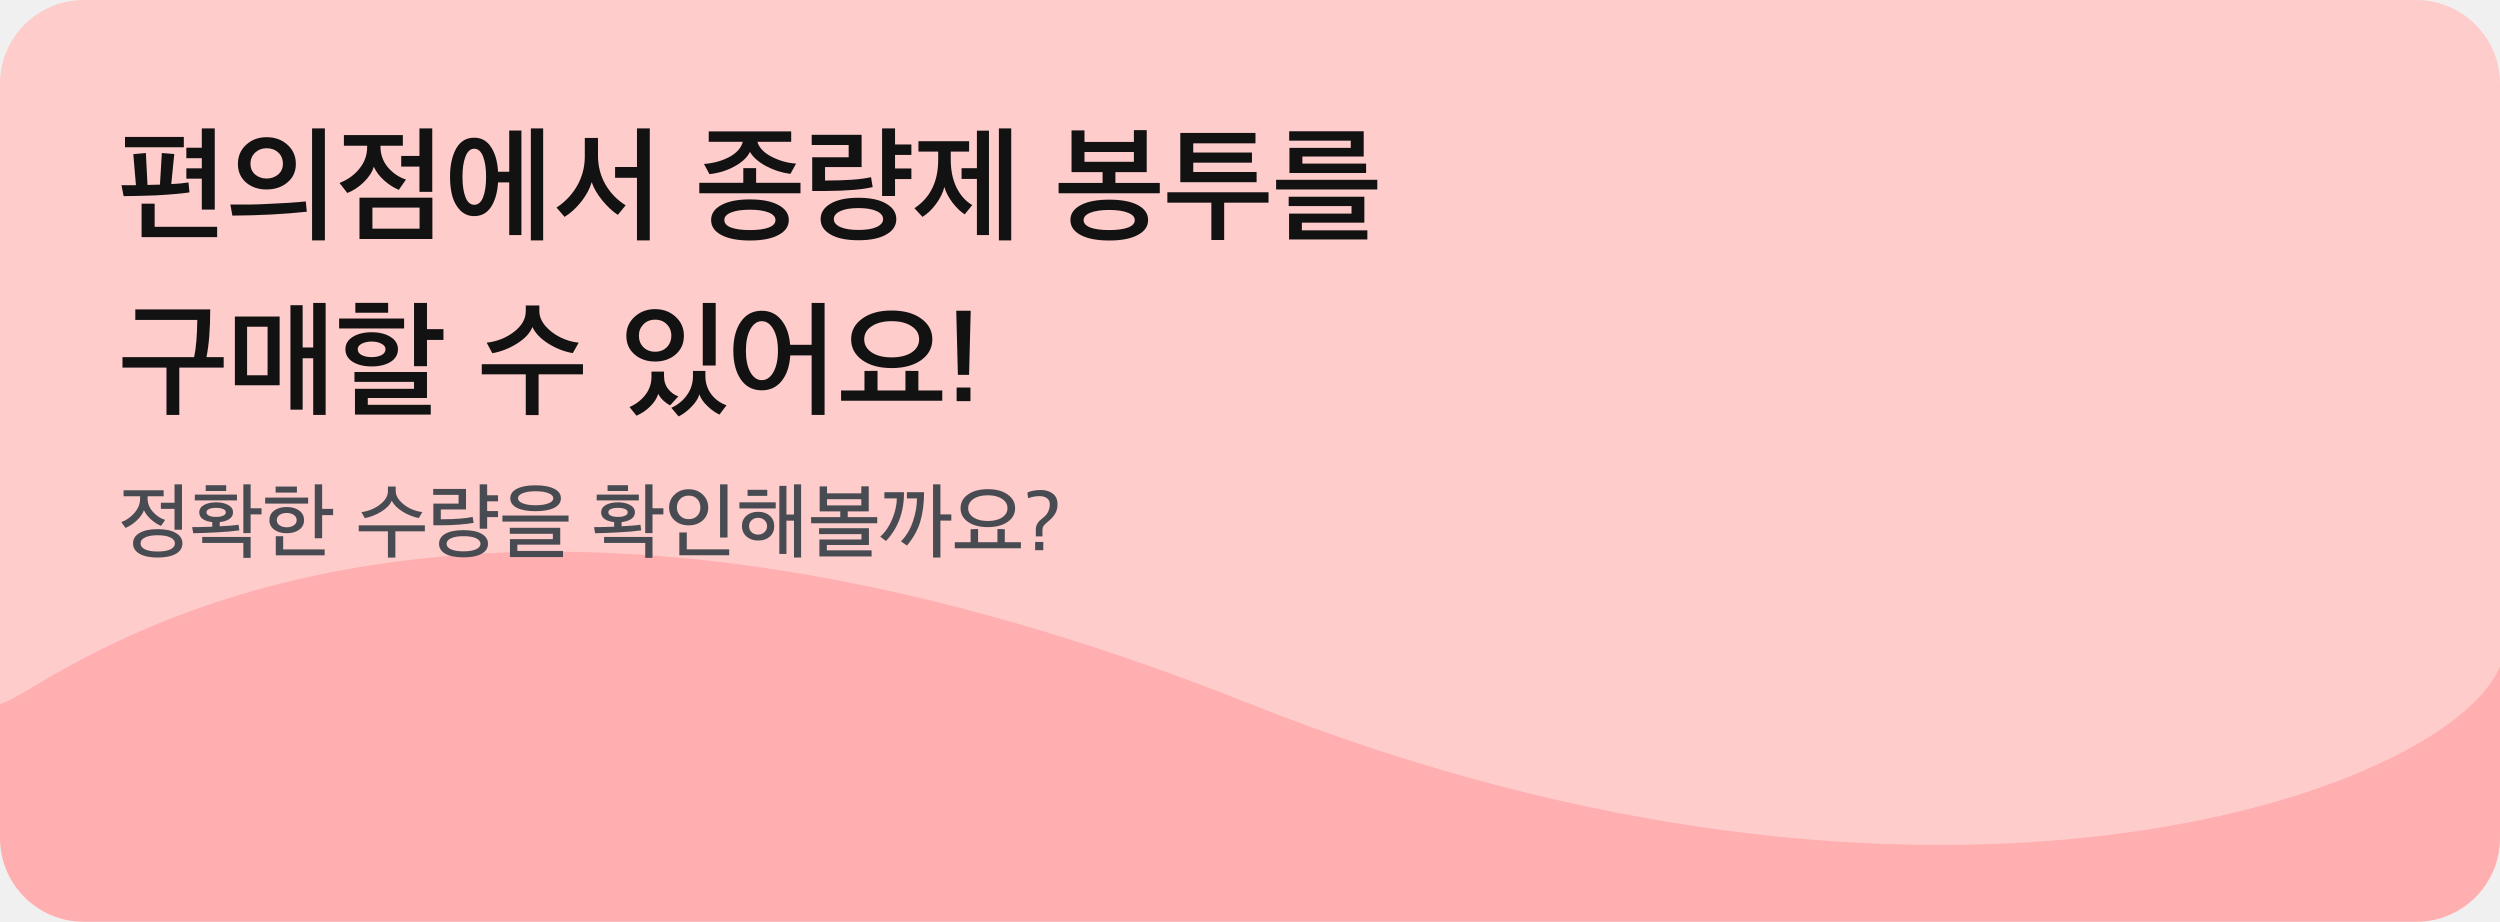
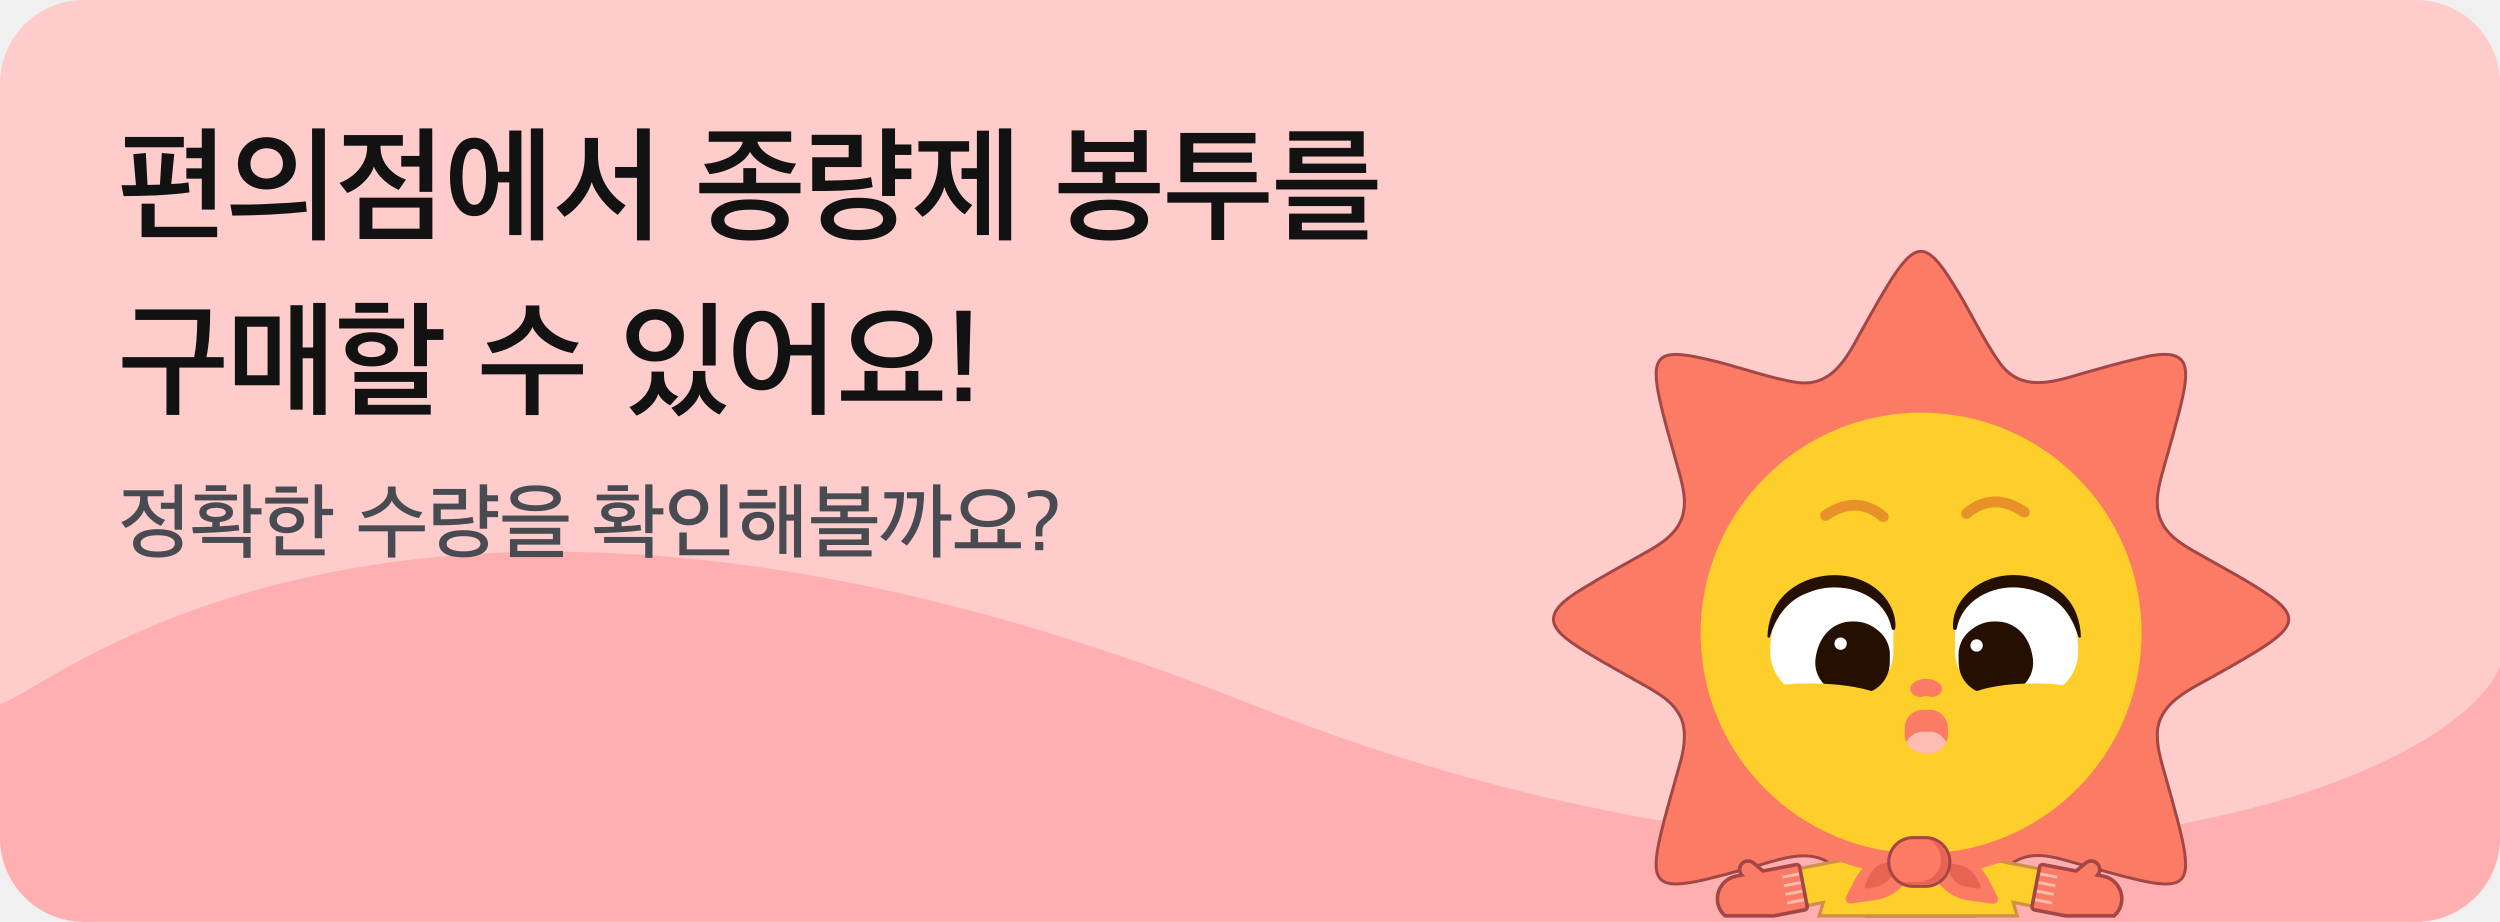
<svg xmlns="http://www.w3.org/2000/svg" width="358" height="132" viewBox="0 0 358 132" fill="none">
  <rect width="358" height="130" rx="12" fill="#FFCCCC" />
  <path fill-rule="evenodd" clip-rule="evenodd" d="M0 100.786V120C0 126.624 5.367 131.995 11.99 132C11.994 132 11.997 132 12 132H346C346.003 132 346.006 132 346.01 132C352.633 131.995 358 126.624 358 120V95.421C350.617 113.466 276.998 139.804 179 100.786C72.455 58.364 19.939 89.368 4.499 98.483C2.187 99.848 0.706 100.722 0 100.786Z" fill="#FFAFAF" />
  <path d="M20.888 21.912L21.122 26.484L22.4 26.448H22.904L23.174 21.912L24.956 22.056L24.524 26.358C25.448 26.322 26.27 26.244 26.99 26.124L27.134 27.546C26.21 27.702 24.608 27.846 22.328 27.978C20.264 28.05 18.722 28.086 17.702 28.086L17.396 26.52H19.466L19.088 22.074L20.888 21.912ZM26.684 22.65V21.156H28.898V18.384H30.752V30.012H28.898V25.584H26.684V24.108H28.898V22.65H26.684ZM31.094 33.954H20.276V29.166H22.148V32.478H31.094V33.954ZM26.324 21.084H17.9V19.608H26.324V21.084ZM42.366 23.478C42.366 24.57 41.964 25.452 41.16 26.124C40.368 26.796 39.372 27.132 38.172 27.132C36.984 27.132 36 26.796 35.22 26.124C34.452 25.44 34.068 24.558 34.068 23.478C34.068 22.374 34.458 21.462 35.238 20.742C36.03 20.01 37.008 19.644 38.172 19.644C39.372 19.644 40.368 20.004 41.16 20.724C41.964 21.444 42.366 22.362 42.366 23.478ZM40.512 23.46C40.512 22.788 40.29 22.248 39.846 21.84C39.402 21.432 38.844 21.228 38.172 21.228C37.536 21.228 36.99 21.438 36.534 21.858C36.09 22.278 35.868 22.812 35.868 23.46C35.868 24.084 36.09 24.594 36.534 24.99C36.99 25.374 37.536 25.566 38.172 25.566C38.82 25.566 39.372 25.374 39.828 24.99C40.284 24.594 40.512 24.084 40.512 23.46ZM46.524 18.384V34.422H44.688V18.384H46.524ZM43.788 28.842L43.932 30.318C40.716 30.666 37.164 30.852 33.276 30.876L32.988 29.292C35.112 29.316 36.888 29.286 38.316 29.202C40.476 29.118 42.3 28.998 43.788 28.842ZM61.918 34.224H51.478V28.302H61.918V34.224ZM49.246 20.868V19.338H57.688V20.868H54.484V20.994C54.484 22.122 54.838 23.112 55.546 23.964C56.266 24.804 57.13 25.386 58.138 25.71L57.112 27.186C56.404 26.898 55.708 26.454 55.024 25.854C54.352 25.254 53.854 24.594 53.53 23.874C53.302 24.642 52.816 25.386 52.072 26.106C51.34 26.814 50.56 27.324 49.732 27.636L48.616 26.196C49.78 25.752 50.728 25.074 51.46 24.162C52.204 23.25 52.576 22.212 52.576 21.048V20.868H49.246ZM61.9 27.474H60.064V23.856H57.454V22.326H60.064V18.384H61.9V27.474ZM60.082 32.748V29.724H53.332V32.748H60.082ZM74.667 33.666H72.921V26.124H71.319C71.235 27.552 70.905 28.716 70.329 29.616C69.753 30.504 68.943 30.948 67.899 30.948C67.131 30.948 66.477 30.684 65.937 30.156C65.409 29.628 65.025 28.956 64.785 28.14C64.557 27.312 64.443 26.37 64.443 25.314C64.443 23.694 64.731 22.356 65.307 21.3C65.895 20.244 66.759 19.716 67.899 19.716C68.943 19.716 69.753 20.172 70.329 21.084C70.917 21.984 71.247 23.154 71.319 24.594H72.921V18.69H74.667V33.666ZM77.781 34.422H76.017V18.384H77.781V34.422ZM69.177 28.248C69.465 27.516 69.609 26.544 69.609 25.332C69.609 24.12 69.465 23.148 69.177 22.416C68.889 21.672 68.469 21.3 67.917 21.3C67.365 21.3 66.945 21.672 66.657 22.416C66.369 23.148 66.225 24.12 66.225 25.332C66.225 26.532 66.369 27.498 66.657 28.23C66.945 28.962 67.365 29.328 67.917 29.328C68.469 29.328 68.889 28.968 69.177 28.248ZM93.049 34.422H91.213V25.458H88.081V23.91H91.213V18.384H93.049V34.422ZM89.593 29.4L88.477 30.768C87.757 30.312 87.019 29.628 86.263 28.716C85.519 27.804 85.009 26.928 84.733 26.088C84.457 27.036 83.953 27.972 83.221 28.896C82.501 29.808 81.709 30.528 80.845 31.056L79.693 29.724C80.953 28.896 81.943 27.846 82.663 26.574C83.383 25.302 83.743 23.91 83.743 22.398V19.752H85.633V22.29C85.633 23.79 85.987 25.164 86.695 26.412C87.415 27.648 88.381 28.644 89.593 29.4ZM112.956 31.506C112.956 32.418 112.464 33.132 111.48 33.648C110.508 34.176 109.146 34.44 107.394 34.44C105.642 34.44 104.274 34.176 103.29 33.648C102.318 33.132 101.832 32.418 101.832 31.506C101.832 30.606 102.318 29.892 103.29 29.364C104.274 28.824 105.636 28.554 107.376 28.554C109.128 28.554 110.496 28.824 111.48 29.364C112.464 29.892 112.956 30.606 112.956 31.506ZM114 23.424L113.19 24.9C111.966 24.744 110.802 24.372 109.698 23.784C108.594 23.184 107.826 22.506 107.394 21.75C107.022 22.53 106.29 23.22 105.198 23.82C104.118 24.42 102.918 24.792 101.598 24.936L100.806 23.478C102.15 23.382 103.356 23.052 104.424 22.488C105.492 21.912 106.14 21.186 106.368 20.31H101.49V18.816H113.298V20.31H108.456C108.708 21.162 109.392 21.876 110.508 22.452C111.636 23.028 112.8 23.352 114 23.424ZM114.63 27.672H100.14V26.178H106.44V24.072H108.276V26.178H114.63V27.672ZM111.048 31.506C111.048 31.05 110.718 30.69 110.058 30.426C109.41 30.162 108.516 30.03 107.376 30.03C106.248 30.03 105.354 30.162 104.694 30.426C104.046 30.69 103.722 31.05 103.722 31.506C103.722 31.974 104.046 32.334 104.694 32.586C105.342 32.826 106.236 32.946 107.376 32.946C108.528 32.946 109.428 32.826 110.076 32.586C110.724 32.334 111.048 31.974 111.048 31.506ZM126.91 29.166C127.87 29.718 128.35 30.456 128.35 31.38C128.35 32.304 127.876 33.036 126.928 33.576C125.98 34.128 124.648 34.404 122.932 34.404C121.216 34.404 119.884 34.128 118.936 33.576C117.988 33.036 117.514 32.304 117.514 31.38C117.514 30.456 117.988 29.718 118.936 29.166C119.884 28.602 121.216 28.32 122.932 28.32C124.636 28.32 125.962 28.602 126.91 29.166ZM124.732 25.368L124.966 26.79C123.538 27.138 121.33 27.324 118.342 27.348H116.308V22.524H121.528V20.76H116.236V19.302H123.382V23.928H118.144V25.854C121.18 25.854 123.376 25.692 124.732 25.368ZM130.51 24.126V25.638H128.17V28.068H126.316V18.384H128.17V20.688H130.51V22.182H128.17V24.126H130.51ZM125.524 30.228C124.9 29.94 124.036 29.796 122.932 29.796C121.828 29.796 120.964 29.94 120.34 30.228C119.716 30.516 119.404 30.9 119.404 31.38C119.404 31.848 119.716 32.226 120.34 32.514C120.964 32.79 121.828 32.928 122.932 32.928C124.036 32.928 124.9 32.79 125.524 32.514C126.148 32.226 126.46 31.848 126.46 31.38C126.46 30.9 126.148 30.516 125.524 30.228ZM139.226 29.364L138.146 30.696C137.57 30.336 136.988 29.778 136.4 29.022C135.824 28.254 135.434 27.504 135.23 26.772C135.05 27.552 134.66 28.356 134.06 29.184C133.46 30 132.806 30.624 132.098 31.056L130.946 29.814C133.214 28.314 134.348 26.01 134.348 22.902V21.714H131.522V20.22H138.776V21.714H136.148V22.848C136.148 24.396 136.424 25.734 136.976 26.862C137.54 27.99 138.29 28.824 139.226 29.364ZM141.62 33.666H139.892V25.62H137.696V24.09H139.892V18.708H141.62V33.666ZM144.806 34.422H143.042V18.384H144.806V34.422ZM164.209 24.648H159.727V26.196H166.081V27.672H151.591V26.196H157.891V24.648H153.445V18.672H155.299V20.328H162.373V18.636H164.209V24.648ZM162.931 29.364C163.915 29.88 164.407 30.594 164.407 31.506C164.407 32.418 163.915 33.132 162.931 33.648C161.959 34.176 160.597 34.44 158.845 34.44C157.081 34.44 155.713 34.176 154.741 33.648C153.769 33.132 153.283 32.418 153.283 31.506C153.283 30.606 153.769 29.898 154.741 29.382C155.713 28.854 157.075 28.59 158.827 28.59C160.591 28.59 161.959 28.848 162.931 29.364ZM161.527 32.586C162.175 32.334 162.499 31.98 162.499 31.524C162.499 31.068 162.169 30.714 161.509 30.462C160.861 30.198 159.967 30.066 158.827 30.066C157.699 30.066 156.805 30.198 156.145 30.462C155.497 30.714 155.173 31.068 155.173 31.524C155.173 31.98 155.497 32.334 156.145 32.586C156.793 32.826 157.687 32.946 158.827 32.946C159.979 32.946 160.879 32.826 161.527 32.586ZM162.373 23.172V21.768H155.299V23.172H162.373ZM179.279 23.298H170.873V24.63H179.945V26.088H169.019V19.032H179.783V20.526H170.873V21.84H179.279V23.298ZM175.301 34.368H173.465V29.022H167.165V27.528H181.655V29.022H175.301V34.368ZM197.229 27.132H182.739V25.746H197.229V27.132ZM195.807 34.296H184.593V30.588H193.539V29.508H184.539V28.176H195.375V31.884H186.429V32.982H195.807V34.296ZM195.627 24.774H184.647V21.174H193.431V20.148H184.611V18.798H195.285V22.416H186.501V23.424H195.627V24.774ZM30.104 44.302C30.104 47.122 29.924 49.402 29.564 51.142H32.03V52.636H25.676V59.422H23.84V52.636H17.54V51.142H27.8C28.076 49.846 28.226 48.07 28.25 45.814H19.376V44.302H30.104ZM40.044 45.328V55.174H33.636V45.328H40.044ZM46.632 59.422H44.85V51.304H43.338V58.666H41.592V43.708H43.338V49.756H44.85V43.384H46.632V59.422ZM38.316 53.734V46.786H35.382V53.734H38.316ZM57.868 47.038H48.562V45.616H57.868V47.038ZM56.986 50.008C56.986 50.776 56.632 51.382 55.924 51.826C55.228 52.258 54.328 52.474 53.224 52.474C52.132 52.474 51.232 52.258 50.524 51.826C49.816 51.382 49.462 50.776 49.462 50.008C49.462 49.276 49.81 48.688 50.506 48.244C51.214 47.8 52.12 47.578 53.224 47.578C54.316 47.578 55.216 47.8 55.924 48.244C56.632 48.688 56.986 49.276 56.986 50.008ZM55.204 50.008C55.204 49.672 55.006 49.408 54.61 49.216C54.226 49.012 53.764 48.91 53.224 48.91C52.672 48.91 52.198 49.012 51.802 49.216C51.418 49.42 51.226 49.684 51.226 50.008C51.226 50.368 51.418 50.65 51.802 50.854C52.198 51.046 52.672 51.142 53.224 51.142C53.776 51.142 54.244 51.046 54.628 50.854C55.012 50.65 55.204 50.368 55.204 50.008ZM50.884 44.788V43.366H55.582V44.788H50.884ZM63.502 48.676H61.144V52.438H59.29V43.384H61.144V47.128H63.502V48.676ZM61.684 59.368H50.83V55.678H59.29V54.688H50.758V53.266H61.144V56.992H52.666V57.964H61.684V59.368ZM77.127 59.44H75.291V53.608H68.991V52.15H83.481V53.608H77.127V59.44ZM82.869 49.072L82.023 50.566C80.811 50.362 79.641 49.906 78.513 49.198C77.397 48.49 76.641 47.698 76.245 46.822C75.909 47.686 75.183 48.472 74.067 49.18C72.951 49.888 71.763 50.356 70.503 50.584L69.693 49.072C71.169 48.904 72.471 48.388 73.599 47.524C74.727 46.66 75.291 45.67 75.291 44.554V43.744H77.235V44.554C77.235 45.286 77.523 45.994 78.099 46.678C78.687 47.35 79.407 47.896 80.259 48.316C81.123 48.736 81.993 48.988 82.869 49.072ZM100.634 43.384H102.488V52.348H100.634V43.384ZM96.728 45.346C97.532 46.066 97.934 46.978 97.934 48.082C97.934 49.186 97.538 50.08 96.746 50.764C95.966 51.436 94.988 51.772 93.812 51.772C92.648 51.772 91.67 51.436 90.878 50.764C90.086 50.08 89.69 49.186 89.69 48.082C89.69 46.99 90.086 46.084 90.878 45.364C91.682 44.632 92.66 44.266 93.812 44.266C94.964 44.266 95.936 44.626 96.728 45.346ZM96.134 48.064C96.134 47.416 95.918 46.876 95.486 46.444C95.066 46 94.508 45.778 93.812 45.778C93.128 45.778 92.57 46 92.138 46.444C91.706 46.888 91.49 47.428 91.49 48.064C91.49 48.736 91.706 49.288 92.138 49.72C92.57 50.152 93.128 50.368 93.812 50.368C94.496 50.368 95.054 50.152 95.486 49.72C95.918 49.276 96.134 48.724 96.134 48.064ZM104.036 58.036L103.028 59.368C102.464 59.116 101.888 58.708 101.3 58.144C100.724 57.592 100.34 57.034 100.148 56.47C99.992 57.046 99.62 57.634 99.032 58.234C98.444 58.846 97.826 59.314 97.178 59.638L96.134 58.396C97.082 57.964 97.832 57.352 98.384 56.56C98.948 55.768 99.23 54.868 99.23 53.86V53.122H101.012V53.842C101.012 54.826 101.288 55.69 101.84 56.434C102.392 57.178 103.124 57.712 104.036 58.036ZM95.954 58.054C95.63 57.886 95.306 57.652 94.982 57.352C94.658 57.04 94.418 56.722 94.262 56.398C94.07 57.034 93.686 57.634 93.11 58.198C92.546 58.762 91.892 59.206 91.148 59.53L90.14 58.288C91.04 57.904 91.79 57.334 92.39 56.578C92.99 55.81 93.29 54.94 93.29 53.968V53.212H95.09V53.878C95.09 54.622 95.3 55.246 95.72 55.75C96.14 56.254 96.614 56.59 97.142 56.758L95.954 58.054ZM106.092 54.346C105.372 53.302 105.012 51.922 105.012 50.206C105.012 48.49 105.372 47.11 106.092 46.066C106.812 45.022 107.808 44.5 109.08 44.5C110.244 44.5 111.18 44.944 111.888 45.832C112.608 46.708 113.028 47.89 113.148 49.378H116.226V43.384H118.08V59.422H116.226V50.89H113.166C113.07 52.426 112.662 53.644 111.942 54.544C111.234 55.444 110.28 55.894 109.08 55.894C107.808 55.894 106.812 55.378 106.092 54.346ZM111.402 50.224C111.402 48.952 111.186 47.932 110.754 47.164C110.322 46.384 109.764 45.994 109.08 45.994C108.42 45.994 107.874 46.384 107.442 47.164C107.022 47.932 106.812 48.952 106.812 50.224C106.812 51.484 107.022 52.504 107.442 53.284C107.874 54.052 108.42 54.436 109.08 54.436C109.764 54.436 110.322 54.052 110.754 53.284C111.186 52.504 111.402 51.484 111.402 50.224ZM133.51 48.586C133.51 49.81 132.976 50.806 131.908 51.574C130.84 52.33 129.43 52.708 127.678 52.708C125.95 52.708 124.552 52.33 123.484 51.574C122.416 50.806 121.882 49.81 121.882 48.586C121.882 47.374 122.416 46.384 123.484 45.616C124.552 44.848 125.95 44.464 127.678 44.464C129.43 44.464 130.84 44.848 131.908 45.616C132.976 46.384 133.51 47.374 133.51 48.586ZM130.54 50.476C131.26 49.996 131.62 49.366 131.62 48.586C131.62 47.806 131.26 47.182 130.54 46.714C129.82 46.234 128.866 45.994 127.678 45.994C126.502 45.994 125.554 46.234 124.834 46.714C124.114 47.182 123.754 47.806 123.754 48.586C123.754 49.366 124.114 49.996 124.834 50.476C125.554 50.944 126.502 51.178 127.678 51.178C128.866 51.178 129.82 50.944 130.54 50.476ZM134.932 57.388H120.442V55.912H123.79V53.122L125.662 53.104V55.912H129.658V53.104L131.512 53.122V55.912H134.932V57.388ZM137.169 53.68L136.935 44.5H139.005L138.771 53.68H137.169ZM136.989 57.442V55.498H138.969V57.442H136.989Z" fill="#121212" />
  <path d="M25.184 76.324C25.808 76.684 26.12 77.18 26.12 77.812C26.12 78.444 25.812 78.94 25.196 79.3C24.58 79.66 23.708 79.84 22.58 79.84C21.468 79.84 20.6 79.66 19.976 79.3C19.36 78.94 19.052 78.444 19.052 77.812C19.052 77.18 19.36 76.684 19.976 76.324C20.6 75.956 21.468 75.772 22.58 75.772C23.7 75.772 24.568 75.956 25.184 76.324ZM17.696 71.068V70.204H23.432V71.068H21.14V71.416C21.14 72.112 21.396 72.744 21.908 73.312C22.42 73.872 23 74.252 23.648 74.452L23.06 75.304C22.58 75.112 22.104 74.808 21.632 74.392C21.16 73.968 20.82 73.524 20.612 73.06C20.452 73.548 20.112 74.036 19.592 74.524C19.072 75.012 18.532 75.372 17.972 75.604L17.372 74.764C18.092 74.508 18.72 74.068 19.256 73.444C19.792 72.812 20.06 72.144 20.06 71.44V71.068H17.696ZM22.58 76.648C21.812 76.648 21.212 76.752 20.78 76.96C20.348 77.16 20.132 77.444 20.132 77.812C20.132 78.18 20.348 78.468 20.78 78.676C21.212 78.876 21.812 78.976 22.58 78.976C23.356 78.976 23.96 78.876 24.392 78.676C24.824 78.468 25.04 78.18 25.04 77.812C25.04 77.444 24.824 77.16 24.392 76.96C23.96 76.752 23.356 76.648 22.58 76.648ZM24.992 72.868H23.036V71.992H24.992V69.352H26.06V75.856H24.992V72.868ZM34.271 75.952C33.375 76.08 32.267 76.176 30.947 76.24C29.363 76.32 28.271 76.36 27.671 76.36L27.515 75.484C28.331 75.484 29.291 75.464 30.395 75.424V74.764C29.835 74.708 29.383 74.564 29.039 74.332C28.703 74.092 28.535 73.776 28.535 73.384C28.535 72.92 28.759 72.564 29.207 72.316C29.663 72.06 30.243 71.932 30.947 71.932C31.651 71.932 32.231 72.06 32.687 72.316C33.143 72.564 33.371 72.916 33.371 73.372C33.371 73.764 33.195 74.08 32.843 74.32C32.491 74.56 32.031 74.708 31.463 74.764V75.364C32.775 75.3 33.675 75.224 34.163 75.136L34.271 75.952ZM37.451 73.66H35.891V76.348H34.847V69.352H35.891V72.784H37.451V73.66ZM28.955 76.888H35.891V79.888H34.847V77.752H28.955V76.888ZM33.935 71.656H27.899V70.828H33.935V71.656ZM32.339 73.372C32.339 73.164 32.211 73.004 31.955 72.892C31.699 72.78 31.363 72.724 30.947 72.724C30.531 72.724 30.195 72.78 29.939 72.892C29.691 73.004 29.567 73.164 29.567 73.372C29.567 73.572 29.695 73.732 29.951 73.852C30.207 73.964 30.539 74.02 30.947 74.02C31.355 74.02 31.687 73.964 31.943 73.852C32.207 73.732 32.339 73.572 32.339 73.372ZM32.387 70.312H29.459V69.484H32.387V70.312ZM47.702 73.768H46.13V77.08H45.074V69.352H46.13V72.868H47.702V73.768ZM46.49 79.528H39.494V76.78H40.55V78.676H46.49V79.528ZM42.518 70.54H39.47V69.676H42.518V70.54ZM44.126 72.112H37.97V71.26H44.126V72.112ZM43.538 74.488C43.538 75.056 43.306 75.512 42.842 75.856C42.378 76.192 41.782 76.36 41.054 76.36C40.334 76.36 39.742 76.192 39.278 75.856C38.814 75.512 38.582 75.056 38.582 74.488C38.582 73.904 38.81 73.444 39.266 73.108C39.73 72.772 40.326 72.604 41.054 72.604C41.782 72.604 42.378 72.772 42.842 73.108C43.306 73.444 43.538 73.904 43.538 74.488ZM42.482 74.488C42.482 74.168 42.342 73.916 42.062 73.732C41.79 73.548 41.454 73.456 41.054 73.456C40.654 73.456 40.318 73.548 40.046 73.732C39.774 73.916 39.638 74.168 39.638 74.488C39.638 74.792 39.774 75.04 40.046 75.232C40.326 75.416 40.662 75.508 41.054 75.508C41.454 75.508 41.79 75.416 42.062 75.232C42.342 75.048 42.482 74.8 42.482 74.488ZM56.617 79.852H55.549V76.084H51.373V75.232H60.841V76.084H56.617V79.852ZM60.481 73.324L59.977 74.188C59.177 74.036 58.397 73.724 57.637 73.252C56.885 72.78 56.373 72.26 56.101 71.692C55.877 72.252 55.385 72.772 54.625 73.252C53.865 73.724 53.069 74.04 52.237 74.2L51.757 73.336C52.741 73.208 53.617 72.852 54.385 72.268C55.161 71.684 55.549 71.04 55.549 70.336V69.676H56.665V70.336C56.665 70.8 56.865 71.26 57.265 71.716C57.665 72.164 58.157 72.532 58.741 72.82C59.325 73.1 59.905 73.268 60.481 73.324ZM68.968 76.444C69.576 76.788 69.88 77.264 69.88 77.872C69.88 78.48 69.576 78.956 68.968 79.3C68.36 79.644 67.496 79.816 66.376 79.816C65.248 79.816 64.38 79.644 63.772 79.3C63.172 78.956 62.872 78.48 62.872 77.872C62.872 77.256 63.172 76.776 63.772 76.432C64.38 76.088 65.248 75.916 66.376 75.916C67.496 75.916 68.36 76.092 68.968 76.444ZM67.828 74.872C67.332 74.968 66.64 75.052 65.752 75.124C64.864 75.188 64.048 75.22 63.304 75.22H62.056V72.112H65.668V70.864H62.032V70.012H66.736V72.952H63.124V74.356H63.328C65.2 74.356 66.652 74.244 67.684 74.02L67.828 74.872ZM71.32 73.18V74.056H69.76V75.712H68.692V69.352H69.76V70.924H71.32V71.788H69.76V73.18H71.32ZM68.152 77.068C67.728 76.876 67.136 76.78 66.376 76.78C65.616 76.78 65.02 76.88 64.588 77.08C64.164 77.272 63.952 77.536 63.952 77.872C63.952 78.208 64.164 78.472 64.588 78.664C65.02 78.856 65.616 78.952 66.376 78.952C67.128 78.952 67.72 78.856 68.152 78.664C68.584 78.472 68.8 78.208 68.8 77.872C68.8 77.528 68.584 77.26 68.152 77.068ZM81.414 74.692H71.946V73.828H81.414V74.692ZM80.622 79.768H73.026V77.2H79.17V76.444H73.002V75.58H80.226V77.992H74.082V78.892H80.622V79.768ZM80.322 71.356C80.322 71.94 80.002 72.396 79.362 72.724C78.722 73.044 77.83 73.204 76.686 73.204C75.55 73.204 74.662 73.044 74.022 72.724C73.39 72.396 73.074 71.94 73.074 71.356C73.074 70.764 73.39 70.308 74.022 69.988C74.662 69.66 75.55 69.496 76.686 69.496C77.83 69.496 78.722 69.66 79.362 69.988C80.002 70.308 80.322 70.764 80.322 71.356ZM76.686 70.348C75.926 70.348 75.318 70.44 74.862 70.624C74.406 70.808 74.178 71.052 74.178 71.356C74.178 71.652 74.406 71.892 74.862 72.076C75.318 72.26 75.926 72.352 76.686 72.352C77.462 72.352 78.078 72.26 78.534 72.076C78.998 71.892 79.23 71.652 79.23 71.356C79.23 71.052 78.998 70.808 78.534 70.624C78.078 70.44 77.462 70.348 76.686 70.348ZM91.818 75.952C90.922 76.08 89.814 76.176 88.494 76.24C86.91 76.32 85.818 76.36 85.218 76.36L85.062 75.484C85.878 75.484 86.838 75.464 87.942 75.424V74.764C87.382 74.708 86.93 74.564 86.586 74.332C86.25 74.092 86.082 73.776 86.082 73.384C86.082 72.92 86.306 72.564 86.754 72.316C87.21 72.06 87.79 71.932 88.494 71.932C89.198 71.932 89.778 72.06 90.234 72.316C90.69 72.564 90.918 72.916 90.918 73.372C90.918 73.764 90.742 74.08 90.39 74.32C90.038 74.56 89.578 74.708 89.01 74.764V75.364C90.322 75.3 91.222 75.224 91.71 75.136L91.818 75.952ZM94.998 73.66H93.438V76.348H92.394V69.352H93.438V72.784H94.998V73.66ZM86.502 76.888H93.438V79.888H92.394V77.752H86.502V76.888ZM91.482 71.656H85.446V70.828H91.482V71.656ZM89.886 73.372C89.886 73.164 89.758 73.004 89.502 72.892C89.246 72.78 88.91 72.724 88.494 72.724C88.078 72.724 87.742 72.78 87.486 72.892C87.238 73.004 87.114 73.164 87.114 73.372C87.114 73.572 87.242 73.732 87.498 73.852C87.754 73.964 88.086 74.02 88.494 74.02C88.902 74.02 89.234 73.964 89.49 73.852C89.754 73.732 89.886 73.572 89.886 73.372ZM89.934 70.312H87.006V69.484H89.934V70.312ZM104.18 76.972H103.112V69.352H104.18V76.972ZM104.42 79.516H97.28V76.252H98.348V78.664H104.42V79.516ZM96.608 70.816C97.136 70.312 97.804 70.06 98.612 70.06C99.42 70.06 100.088 70.308 100.616 70.804C101.152 71.3 101.42 71.924 101.42 72.676C101.42 73.428 101.156 74.044 100.628 74.524C100.1 74.996 99.428 75.232 98.612 75.232C97.804 75.232 97.136 74.996 96.608 74.524C96.08 74.044 95.816 73.432 95.816 72.688C95.816 71.936 96.08 71.312 96.608 70.816ZM98.612 70.972C98.124 70.972 97.72 71.132 97.4 71.452C97.088 71.772 96.932 72.176 96.932 72.664C96.932 73.144 97.088 73.544 97.4 73.864C97.72 74.184 98.124 74.344 98.612 74.344C99.124 74.344 99.532 74.188 99.836 73.876C100.14 73.564 100.292 73.164 100.292 72.676C100.292 72.172 100.14 71.764 99.836 71.452C99.532 71.132 99.124 70.972 98.612 70.972ZM114.719 79.84H113.699V74.56H112.619V79.324H111.599V69.58H112.619V73.684H113.699V69.352H114.719V79.84ZM110.867 75.34C110.867 75.972 110.655 76.476 110.231 76.852C109.807 77.22 109.251 77.404 108.563 77.404C107.883 77.404 107.327 77.212 106.895 76.828C106.463 76.436 106.247 75.94 106.247 75.34C106.247 74.716 106.459 74.22 106.883 73.852C107.315 73.476 107.875 73.288 108.563 73.288C109.251 73.288 109.807 73.476 110.231 73.852C110.655 74.22 110.867 74.716 110.867 75.34ZM109.475 76.204C109.723 75.972 109.847 75.684 109.847 75.34C109.847 74.996 109.723 74.712 109.475 74.488C109.235 74.264 108.931 74.152 108.563 74.152C108.187 74.152 107.875 74.268 107.627 74.5C107.387 74.724 107.267 75.004 107.267 75.34C107.267 75.692 107.387 75.984 107.627 76.216C107.867 76.44 108.179 76.552 108.563 76.552C108.931 76.552 109.235 76.436 109.475 76.204ZM111.083 72.808H105.887V71.932H111.083V72.808ZM109.871 71.008H107.051V70.144H109.871V71.008ZM124.406 73.228H121.394V74.056H125.618V74.932H116.15V74.056H120.326V73.228H117.374V69.652H118.43V70.648H123.338V69.64H124.406V73.228ZM124.814 79.684H117.338V77.248H123.362V76.492H117.29V75.64H124.43V78.04H118.406V78.808H124.814V79.684ZM123.338 72.376V71.488H118.43V72.376H123.338ZM134.669 69.352V73.66H136.229V74.548H134.669V79.84H133.613V69.352H134.669ZM129.461 70.48C129.461 73.32 128.597 75.652 126.869 77.476L126.053 76.852C126.781 76.188 127.353 75.348 127.769 74.332C128.193 73.308 128.413 72.32 128.429 71.368H126.641V70.48H129.461ZM132.329 70.48C132.321 72.104 132.137 73.516 131.777 74.716C131.417 75.908 130.785 77.044 129.881 78.124L129.017 77.524C129.785 76.748 130.357 75.792 130.733 74.656C131.117 73.52 131.309 72.424 131.309 71.368H129.869V70.48H132.329ZM144.284 70.804C145.004 71.3 145.364 71.956 145.364 72.772C145.364 73.588 145.004 74.244 144.284 74.74C143.572 75.236 142.628 75.484 141.452 75.484C140.284 75.484 139.34 75.236 138.62 74.74C137.908 74.244 137.552 73.588 137.552 72.772C137.552 71.956 137.908 71.3 138.62 70.804C139.34 70.3 140.284 70.048 141.452 70.048C142.628 70.048 143.572 70.3 144.284 70.804ZM144.272 72.772C144.272 72.22 144.012 71.776 143.492 71.44C142.98 71.096 142.3 70.924 141.452 70.924C140.604 70.924 139.924 71.096 139.412 71.44C138.9 71.776 138.644 72.22 138.644 72.772C138.644 73.316 138.9 73.76 139.412 74.104C139.932 74.44 140.612 74.608 141.452 74.608C142.3 74.608 142.98 74.44 143.492 74.104C144.012 73.76 144.272 73.316 144.272 72.772ZM146.192 78.508H136.724V77.644H138.992V75.784L140.06 75.748V77.644H142.832V75.748L143.888 75.784V77.644H146.192V78.508ZM148.33 76.816V75.808C148.33 75.544 148.382 75.308 148.486 75.1C148.598 74.884 148.714 74.716 148.834 74.596C148.962 74.476 149.194 74.28 149.53 74.008C149.778 73.808 149.974 73.548 150.118 73.228C150.262 72.908 150.334 72.576 150.334 72.232C150.334 71.832 150.198 71.536 149.926 71.344C149.654 71.144 149.286 71.044 148.822 71.044C148.342 71.044 147.81 71.144 147.226 71.344L147.118 70.528C147.662 70.288 148.314 70.168 149.074 70.168C149.746 70.168 150.306 70.34 150.754 70.684C151.21 71.028 151.438 71.536 151.438 72.208C151.438 72.696 151.334 73.128 151.126 73.504C150.926 73.88 150.602 74.252 150.154 74.62C149.762 74.948 149.522 75.18 149.434 75.316C149.33 75.484 149.278 75.672 149.278 75.88V76.816H148.33ZM148.234 78.784V77.608H149.398V78.784H148.234Z" fill="#484C52" />
+   <path d="M323.315 93.161C320.945 94.631 318.383 96.044 315.929 97.414C312.429 99.299 308.708 101.347 308.934 105.591C308.958 107.296 309.575 109.369 310.197 111.54C311.191 115.068 312.509 119.623 312.853 122.176C313.475 126.603 311.878 127.286 306.32 126.033C304.446 125.605 302.552 125.091 300.668 124.564C299.872 124.342 299.086 124.116 298.299 123.895C298.125 123.848 297.955 123.796 297.781 123.749C294.752 122.934 292.039 121.888 289.298 122.981L289.251 123C288.832 123.184 288.455 123.4 288.102 123.655C286.924 124.484 286.071 125.656 285.29 126.961C284.852 127.686 284.437 128.459 283.999 129.231C283.914 129.382 283.825 129.533 283.74 129.684C283.467 130.169 283.194 130.659 282.92 131.153H267.236C266.925 130.597 266.623 130.051 266.331 129.533C266.275 129.429 266.218 129.326 266.162 129.227C265.771 128.52 265.385 127.828 264.994 127.182C264.381 126.165 263.755 125.256 263.081 124.564C262.709 124.159 262.318 123.824 261.908 123.556C259.101 121.69 255.522 122.83 252.201 123.801C251.994 123.857 251.786 123.918 251.579 123.98C250.764 124.206 249.94 124.441 249.12 124.667C247.43 125.138 245.729 125.59 244.057 125.981C237.317 127.522 236.219 126.358 237.783 119.613C238.113 118.191 238.485 116.787 238.89 115.327C239.465 113.207 240.101 111.097 240.666 108.987C241.292 106.797 241.532 104.084 240.473 102.337C239.168 99.967 236.54 98.771 234.062 97.344C232.041 96.218 229.941 95.045 227.972 93.868C222.032 90.335 219.809 88.277 226.827 84.184C229.197 82.714 231.754 81.306 234.208 79.935C236.818 78.456 238.885 77.462 240.275 75.357C242.088 72.46 240.859 69.144 239.945 65.805C239.535 64.363 239.111 62.88 238.72 61.434C238.372 60.148 238.052 58.919 237.764 57.661C236.224 50.921 237.388 49.823 244.132 51.387C248.39 52.282 253.157 54.133 257.344 54.769C262.196 55.423 264.334 51.514 266.402 47.666C267.132 46.356 267.886 45.009 268.63 43.709C269.289 42.555 269.939 41.458 270.618 40.365C274.296 34.511 275.898 34.558 279.557 40.431C281.917 44.058 283.961 48.655 286.439 52.07C289.42 56.069 293.683 54.83 297.936 53.549C300.621 52.791 303.381 51.995 306.08 51.368C314.125 49.286 313.663 52.583 311.987 59.253C311.426 61.443 310.767 63.765 310.14 65.96C309.405 68.673 308.407 71.447 309.227 73.981C310.197 76.996 313.254 78.39 316.08 80.006C317.389 80.736 318.736 81.489 320.032 82.234C321.19 82.893 322.288 83.543 323.376 84.226C329.235 87.9 329.188 89.501 323.315 93.161Z" fill="#FC7B65" stroke="#A34646" stroke-width="0.429" stroke-miterlimit="10" />
+   <path d="M295.619 125.685L294.813 129.891C294.752 130.197 294.451 130.399 294.14 130.343L290.998 129.74L288.299 129.222C288.492 129.895 288.676 130.545 288.865 131.153H260.524C260.717 130.55 260.896 129.905 261.089 129.241L258.771 129.688L255.352 130.343C255.046 130.399 254.744 130.197 254.683 129.891L253.878 125.685C253.816 125.374 254.019 125.072 254.33 125.011L257.745 124.356L261.908 123.556L263.854 123.183C264.136 122.835 264.442 122.496 264.782 122.175C264.956 122.011 265.144 121.846 265.337 121.69C267.118 120.258 269.671 119.265 273.472 119.137C273.594 119.137 273.721 119.142 273.844 119.142C273.966 119.142 274.094 119.137 274.216 119.137C274.381 119.137 274.541 119.142 274.696 119.142C274.852 119.142 275.012 119.137 275.177 119.137C275.299 119.137 275.426 119.142 275.549 119.142C275.671 119.142 275.799 119.137 275.921 119.137C279.92 119.269 282.539 120.367 284.329 121.921C284.498 122.067 284.658 122.213 284.814 122.369C285.068 122.623 285.304 122.887 285.52 123.16L288.101 123.654L292.025 124.408L295.167 125.011C295.473 125.072 295.675 125.374 295.619 125.685Z" fill="#FECF2B" stroke="#D1904A" stroke-width="0.471" stroke-miterlimit="10" />
+   <path d="M275.205 123.212C293.183 123.212 307.757 108.638 307.757 90.66C307.757 72.682 293.183 58.108 275.205 58.108C257.227 58.108 242.653 72.682 242.653 90.66C242.653 108.638 257.227 123.212 275.205 123.212Z" fill="#FECF2B" />
+   <path d="M275.101 123.81C293.409 123.81 308.251 108.968 308.251 90.66C308.251 72.352 293.409 57.51 275.101 57.51C256.793 57.51 241.951 72.352 241.951 90.66C241.951 108.968 256.793 123.81 275.101 123.81Z" stroke="#FC7B65" stroke-width="3.165" stroke-miterlimit="10" />
+   <path d="M276.882 97.377C276.571 97.268 276.204 97.203 275.813 97.188C275.422 97.203 275.059 97.268 274.744 97.377C274.395 97.504 273.528 97.989 273.528 98.578C273.528 99.256 274.211 99.807 275.05 99.807C275.186 99.807 275.29 99.769 275.398 99.732C275.667 99.633 275.963 99.633 276.232 99.732C276.34 99.769 276.449 99.807 276.58 99.807C277.419 99.807 278.102 99.256 278.102 98.578C278.102 97.984 277.235 97.499 276.887 97.377H276.882Z" fill="#FC7B65" />
+   <path d="M271.131 90.019V93.293C271.131 96.859 268.258 99.751 264.716 99.751H259.916C256.37 99.751 253.496 96.854 253.492 93.284C253.487 88.004 255.998 83.665 260.665 82.676C260.722 82.667 260.778 82.653 260.835 82.648C264.721 82.116 266.911 83.359 268.946 85.168C270.33 86.397 271.131 88.164 271.131 90.024V90.019Z" fill="white" />
+   <path d="M270.632 93.882L270.613 94.979C270.566 97.461 268.517 99.435 266.039 99.388L264.362 99.355C261.706 99.303 259.643 96.967 259.982 94.329C260.33 91.635 261.852 89.539 264.376 89.058C264.409 89.054 264.447 89.049 264.48 89.044C266.699 88.785 267.989 89.45 269.143 90.453C270.132 91.31 270.66 92.577 270.636 93.886L270.632 93.882Z" fill="#250F00" />
+   <path d="M263.576 93.057C264.065 93.057 264.462 92.661 264.462 92.172C264.462 91.683 264.065 91.286 263.576 91.286C263.087 91.286 262.691 91.683 262.691 92.172C262.691 92.661 263.087 93.057 263.576 93.057Z" fill="white" />
+   <path d="M270.876 89.982C269.849 84.824 263.58 82.987 259.134 84.791C256.19 85.752 254.334 88.159 253.458 91.192C253.406 91.39 253.091 91.338 253.105 91.131C253.129 90.048 253.34 88.96 253.746 87.909C256.336 81.216 267.165 80.312 270.664 86.671C271.211 87.683 271.503 88.837 271.409 89.958C271.394 90.104 271.263 90.217 271.117 90.203C270.994 90.194 270.895 90.1 270.876 89.982Z" fill="#250F00" />
+   <path d="M279.962 90.019V93.293C279.962 96.859 282.836 99.751 286.378 99.751H291.177C294.724 99.751 297.597 96.854 297.602 93.284C297.607 88.004 295.096 83.665 290.428 82.676C290.372 82.667 290.315 82.653 290.259 82.648C286.373 82.116 284.183 83.359 282.148 85.168C280.763 86.397 279.962 88.164 279.962 90.024V90.019Z" fill="white" />
+   <path d="M280.462 93.882L280.481 94.979C280.528 97.461 282.577 99.435 285.054 99.388L286.731 99.355C289.388 99.303 291.451 96.967 291.112 94.329C290.763 91.635 289.242 89.539 286.717 89.058C286.684 89.054 286.646 89.049 286.613 89.044C284.395 88.785 283.104 89.45 281.95 90.453C280.961 91.31 280.434 92.577 280.457 93.886L280.462 93.882Z" fill="#250F00" />
+   <path d="M283.048 93.317C283.537 93.317 283.933 92.92 283.933 92.431C283.933 91.942 283.537 91.546 283.048 91.546C282.559 91.546 282.162 91.942 282.162 92.431C282.162 92.92 282.559 93.317 283.048 93.317Z" fill="white" />
+   <path d="M279.68 89.963C279.411 86.402 282.558 83.458 285.831 82.657C290.207 81.527 295.656 83.529 297.343 87.919C297.748 88.969 297.955 90.057 297.983 91.14C297.983 91.239 297.908 91.324 297.809 91.324C297.729 91.324 297.653 91.272 297.63 91.197C297.013 89.186 296.028 87.349 294.498 86.166C292.995 84.994 290.984 84.329 289.114 84.146C285.299 83.793 280.975 85.931 280.217 89.986C280.179 90.293 279.698 90.269 279.684 89.963H279.68Z" fill="#250F00" />
+   <path d="M259.186 104.178C265.606 104.178 270.811 102.765 270.811 101.022C270.811 99.279 265.606 97.867 259.186 97.867C252.766 97.867 247.562 99.279 247.562 101.022C247.562 102.765 252.766 104.178 259.186 104.178Z" fill="#FECF2B" />
+   <path d="M291.215 104.178C297.159 104.178 301.978 102.765 301.978 101.022C301.978 99.279 297.159 97.867 291.215 97.867C285.271 97.867 280.453 99.279 280.453 101.022C280.453 102.765 285.271 104.178 291.215 104.178Z" fill="#FECF2B" />
+   <path d="M281.621 73.534C283.783 71.669 286.571 71.061 289.887 73.345" stroke="#E89128" stroke-width="1.545" stroke-miterlimit="10" stroke-linecap="round" />
+   <path d="M269.675 74.005C267.514 72.14 264.725 71.532 261.409 73.816" stroke="#E89128" stroke-width="1.545" stroke-miterlimit="10" stroke-linecap="round" />
+   <path d="M303.781 129.326C303.64 130.06 303.263 130.692 302.74 131.153H295.793L291.328 130.296C291.097 130.249 290.946 130.027 290.989 129.797L290.998 129.74L292.025 124.408L292.072 124.154C292.114 123.923 292.34 123.772 292.571 123.815L297.319 124.729L298.299 123.895L298.661 123.584C299.175 123.151 299.952 123.212 300.385 123.725C300.593 123.97 300.687 124.267 300.668 124.564C300.658 124.832 300.56 125.101 300.376 125.313L301.162 125.463C302.948 125.807 304.125 127.545 303.781 129.326Z" fill="#FC7B65" stroke="#A34646" stroke-width="0.518" stroke-miterlimit="10" />
+   <g opacity="0.5">
+     <path d="M292.152 125.143L294.563 125.604" stroke="white" stroke-width="0.414" stroke-miterlimit="10" />
+     <path d="M291.917 126.386L294.323 126.843" stroke="white" stroke-width="0.414" stroke-miterlimit="10" />
+     <path d="M291.681 127.611L294.092 128.073" stroke="white" stroke-width="0.414" stroke-miterlimit="10" />
+     <path d="M291.445 128.854L293.852 129.311" stroke="white" stroke-width="0.414" stroke-miterlimit="10" />
+   </g>
+   <path d="M258.79 129.797C258.833 130.027 258.682 130.249 258.451 130.296L253.981 131.153H247.034C246.511 130.692 246.134 130.06 245.993 129.326C245.654 127.545 246.831 125.807 248.612 125.463L249.403 125.313C249.243 125.129 249.144 124.898 249.12 124.667C249.073 124.338 249.163 123.998 249.394 123.725C249.827 123.212 250.604 123.151 251.113 123.584L251.579 123.98L252.46 124.729L257.208 123.815C257.438 123.772 257.66 123.923 257.707 124.154L257.745 124.356L258.771 129.688L258.79 129.797Z" fill="#FC7B65" stroke="#A34646" stroke-width="0.518" stroke-miterlimit="10" />
+   <g opacity="0.5">
+     <path d="M257.623 125.143L255.216 125.605" stroke="white" stroke-width="0.414" stroke-miterlimit="10" />
+     <path d="M257.863 126.386L255.451 126.843" stroke="white" stroke-width="0.414" stroke-miterlimit="10" />
+     <path d="M258.093 127.611L255.687 128.073" stroke="white" stroke-width="0.414" stroke-miterlimit="10" />
+     <path d="M258.334 128.854L255.922 129.311" stroke="white" stroke-width="0.414" stroke-miterlimit="10" />
+   </g>
+   <path d="M285.351 129.415L281.931 128.939C279.618 128.614 277.664 127.117 276.736 125.016C276.274 125.035 275.813 125.054 275.346 125.054C274.781 125.054 274.221 125.039 273.66 125.006C272.727 127.093 270.777 128.581 268.479 128.902L265.059 129.377C264.518 129.453 264.117 128.888 264.362 128.402L265.596 125.996C265.987 125.233 266.491 124.554 267.08 123.975C266.468 123.815 265.865 123.631 265.267 123.433H285.402C284.729 123.659 284.046 123.862 283.353 124.041C283.933 124.615 284.427 125.284 284.814 126.029L286.038 128.435C286.293 128.925 285.888 129.49 285.346 129.415H285.351Z" fill="#FC7B65" />
+   <path d="M279.27 123.589L280.58 123.867C281.64 124.093 282.544 124.766 283.039 125.713L283.608 126.801C283.722 127.022 283.538 127.277 283.288 127.244L281.706 127.027C280.509 126.862 279.515 126.038 279.162 124.912L278.922 124.144L279.27 123.589Z" fill="#E86352" />
+   <path d="M271.71 124.027L271.06 125.2C270.533 126.151 269.624 126.815 268.578 127.008L267.368 127.234C267.123 127.281 266.934 127.027 267.038 126.796L267.707 125.346C268.211 124.248 269.289 123.542 270.472 123.532H271.277L271.706 124.022L271.71 124.027Z" fill="#E86352" />
+   <path d="M275.732 119.948H273.952C272.027 119.948 270.466 121.508 270.466 123.433V123.438C270.466 125.363 272.027 126.923 273.952 126.923H275.732C277.657 126.923 279.218 125.363 279.218 123.438V123.433C279.218 121.508 277.657 119.948 275.732 119.948Z" fill="#FC7B65" stroke="#A34646" stroke-width="0.447" stroke-miterlimit="10" />
+   <path d="M278.978 123.438C278.978 124.333 278.615 125.143 278.026 125.732C277.438 126.32 276.623 126.683 275.733 126.683H274.079C273.5 126.683 272.958 126.532 272.487 126.259C272.666 126.292 272.85 126.311 273.038 126.311H274.696C275.587 126.311 276.397 125.948 276.99 125.36C277.579 124.771 277.942 123.956 277.942 123.066C277.942 121.86 277.278 120.805 276.298 120.244C277.814 120.513 278.978 121.846 278.978 123.443V123.438Z" fill="#E86352" />
+   <path d="M278.936 104.235V105.228C278.936 105.61 278.851 105.977 278.705 106.302C278.295 107.197 277.396 107.819 276.345 107.819H275.351C274.301 107.819 273.401 107.197 272.992 106.302C272.846 105.977 272.761 105.615 272.761 105.228V104.235C272.761 102.803 273.924 101.644 275.351 101.644H276.345C277.777 101.644 278.936 102.807 278.936 104.235Z" fill="#FC7B65" />
+   <path opacity="0.5" d="M278.705 106.302C278.295 107.197 277.396 107.819 276.345 107.819H275.351C274.301 107.819 273.401 107.197 272.992 106.302C273.401 105.403 274.301 104.781 275.351 104.781H276.345C277.396 104.781 278.3 105.407 278.705 106.302Z" fill="white" />
</svg>
